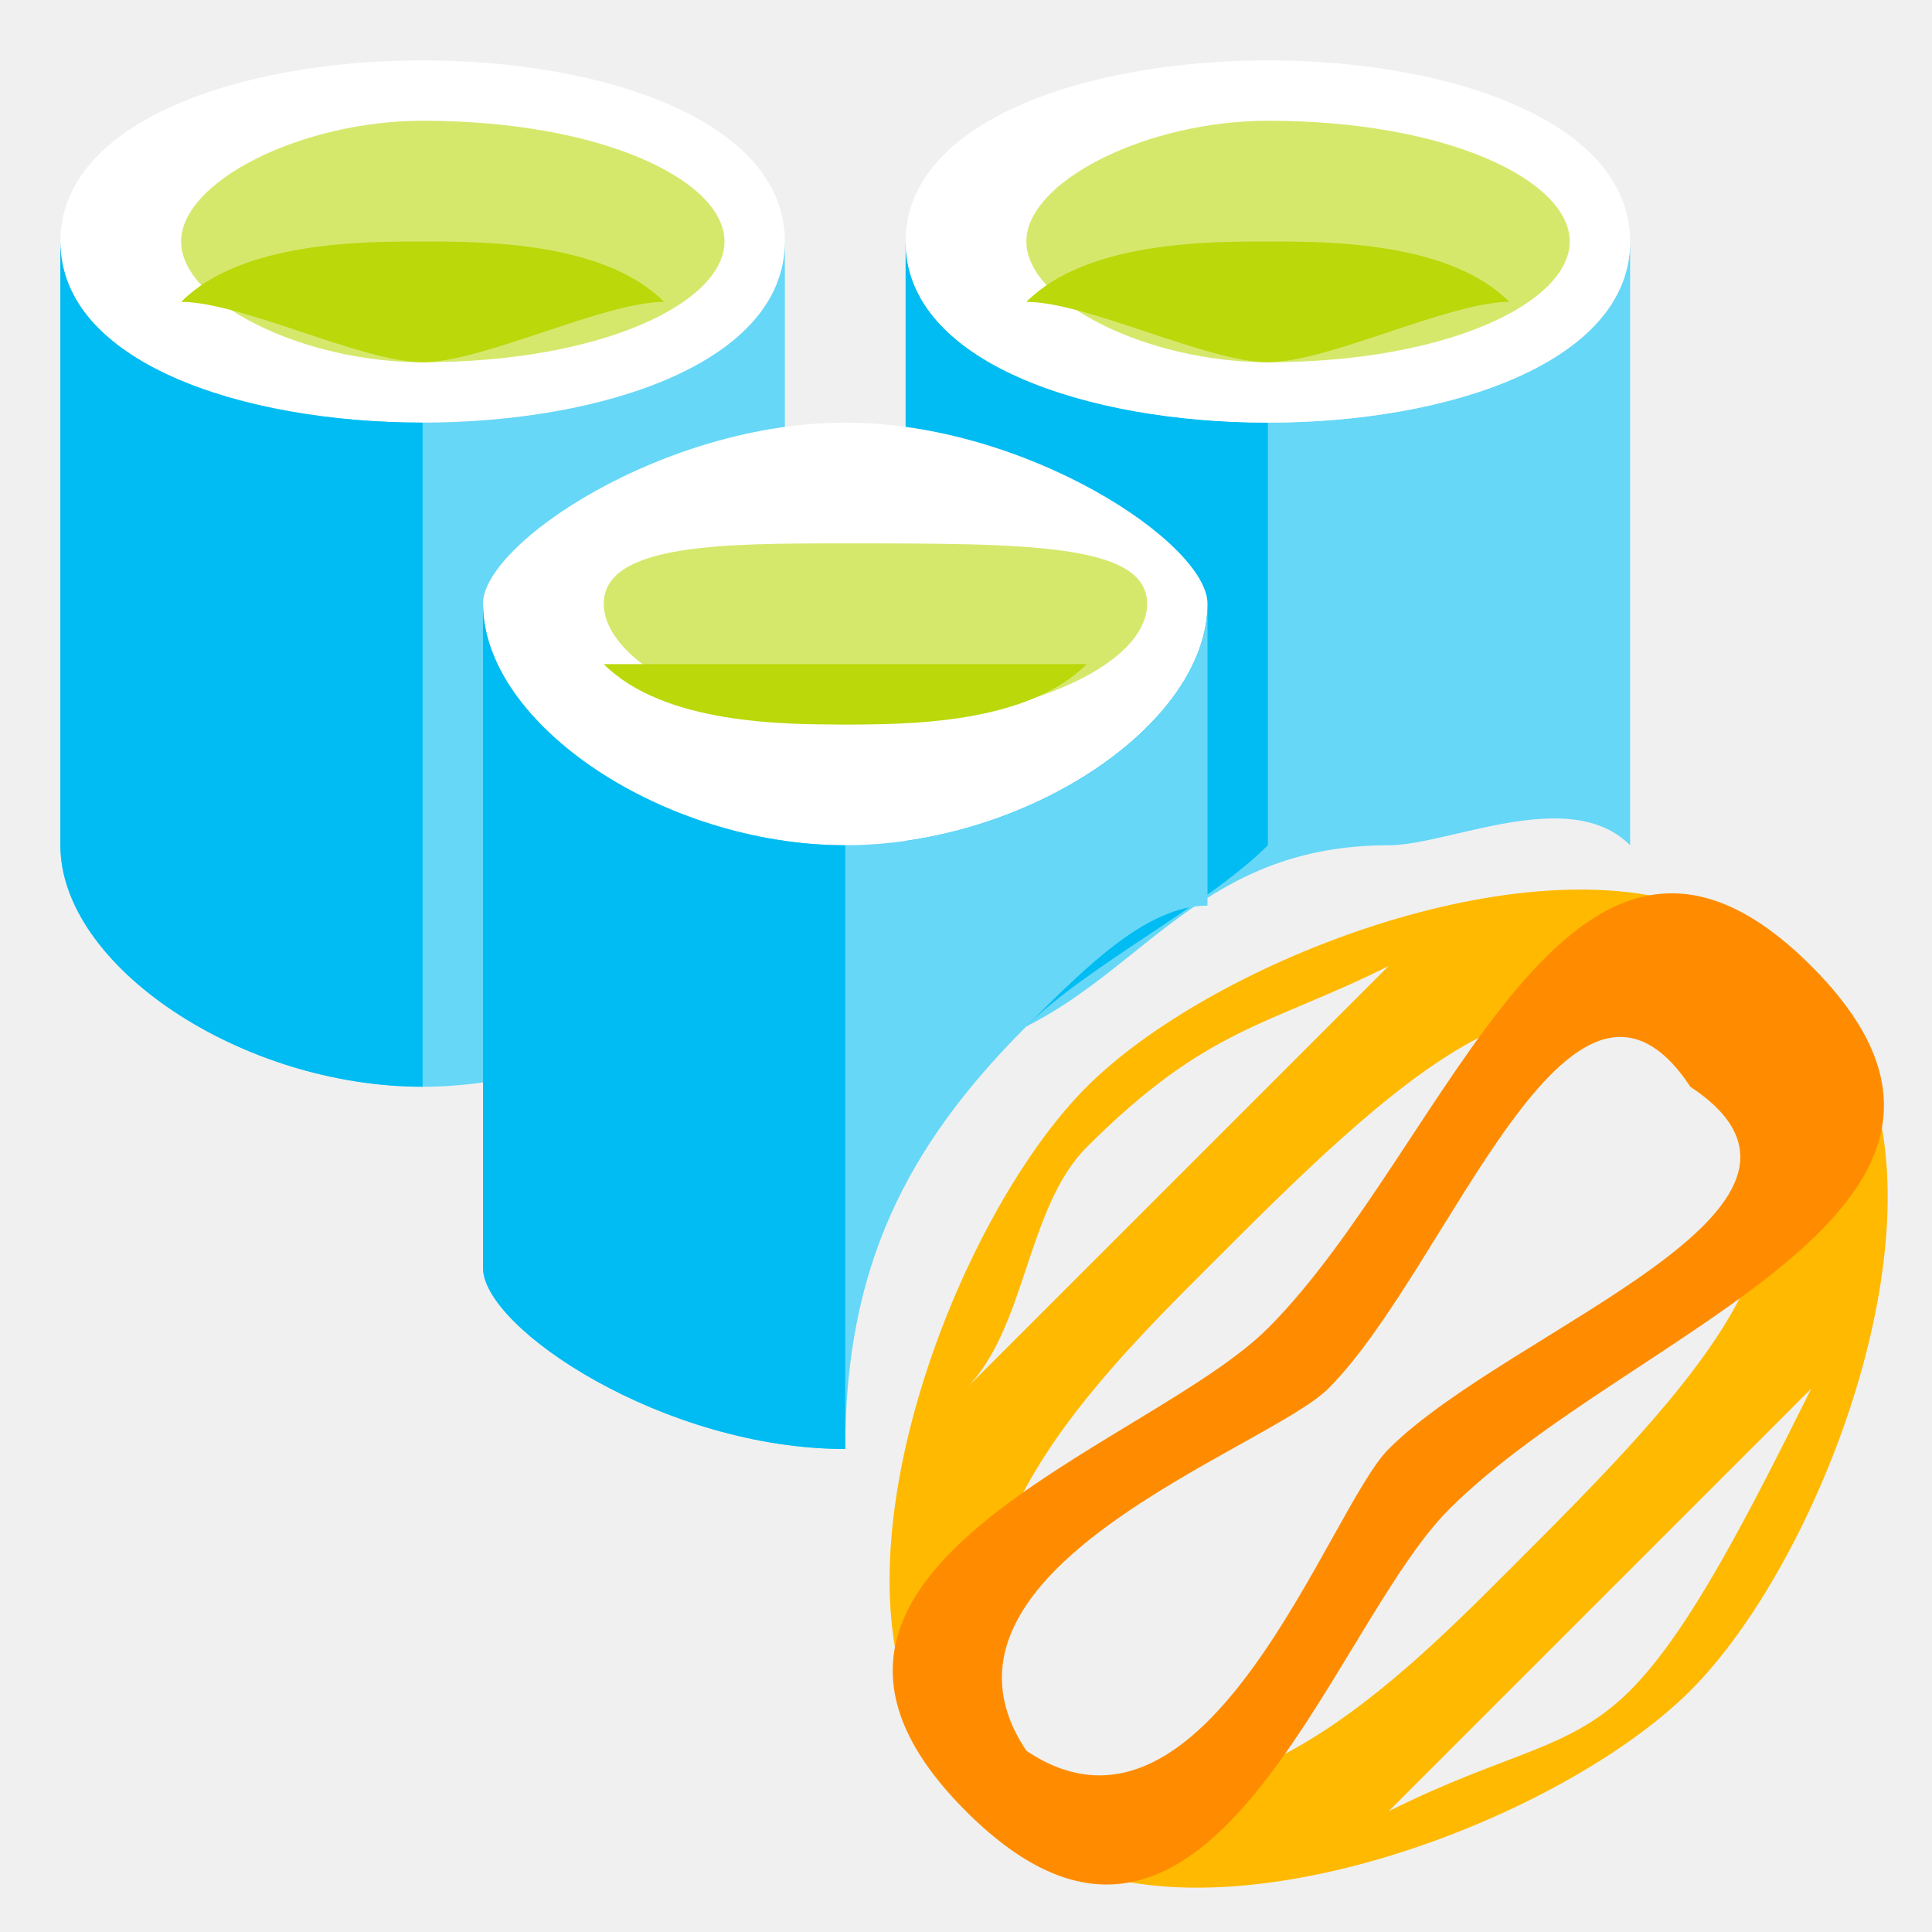
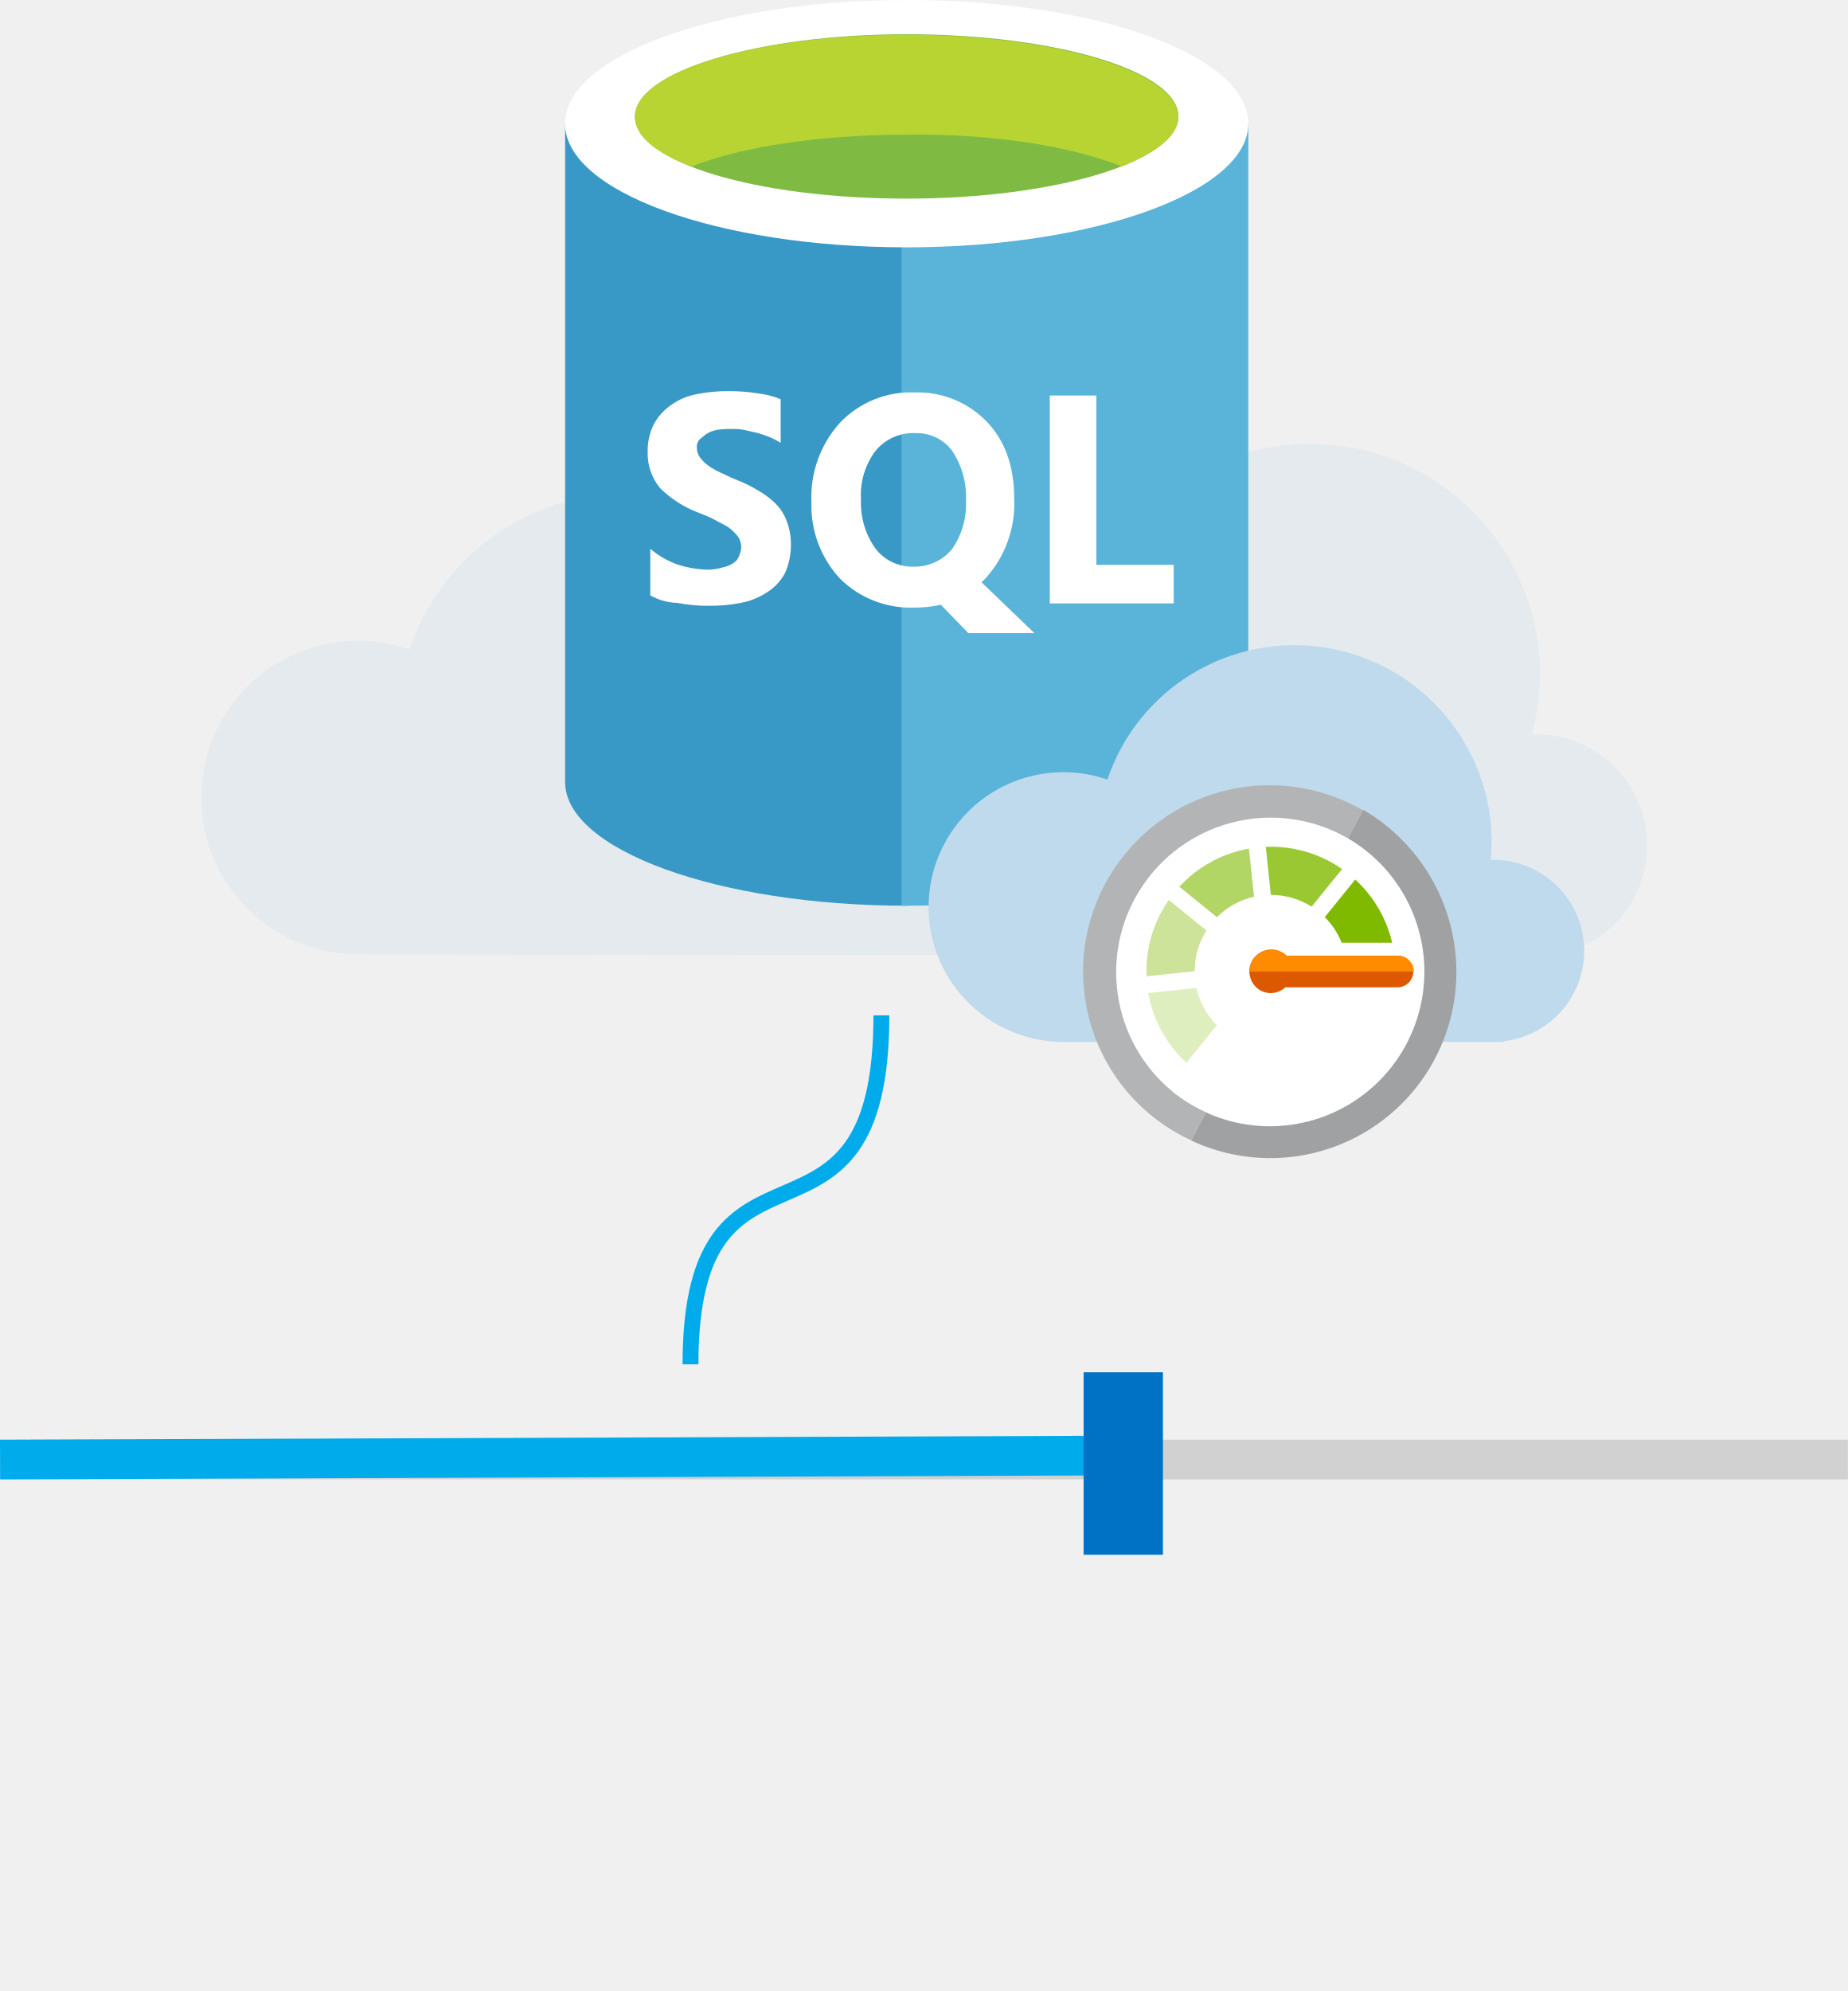
- <svg xmlns="http://www.w3.org/2000/svg" xml:space="preserve" width="32px" height="32px" version="1.1" style="shape-rendering:geometricPrecision; text-rendering:geometricPrecision; image-rendering:optimizeQuality; fill-rule:evenodd; clip-rule:evenodd" viewBox="0 0 32 32">
+ <svg xmlns="http://www.w3.org/2000/svg" viewBox="0 0 233.01 251">
  <defs>
-     <style type="text/css">
-    
-     .fil0 {fill:none}
-     .fil5 {fill:#00BCF2}
-     .fil4 {fill:#66D7F7}
-     .fil3 {fill:#BAD80A}
-     .fil2 {fill:#D6E86C}
-     .fil1 {fill:white}
-     .fil7 {fill:darkorange;fill-rule:nonzero}
-     .fil6 {fill:#FFB900;fill-rule:nonzero}
-    
-   </style>
+     <style>.cls-1{fill:#e4eaed;}.cls-2{fill:#3999c6;}.cls-3{fill:#5ab4d9;}.cls-17,.cls-4{fill:#fff;}.cls-5{fill:#7fbb42;}.cls-6{fill:#b8d433;}.cls-7{fill:#bfdaec;}.cls-11,.cls-8,.cls-9{fill:none;stroke-miterlimit:10;}.cls-8{stroke:#d1d1d1;}.cls-8,.cls-9{stroke-width:5px;}.cls-11,.cls-9{stroke:#00abec;}.cls-10{fill:#0072c6;}.cls-11{stroke-width:2px;}.cls-12,.cls-13,.cls-14,.cls-15,.cls-18{fill:#7fba00;}.cls-12{opacity:0.4;}.cls-12,.cls-13,.cls-14,.cls-15,.cls-17{isolation:isolate;}.cls-13{opacity:0.8;}.cls-14{opacity:0.6;}.cls-15{opacity:0.25;}.cls-16{fill:#a0a1a2;}.cls-17{opacity:0.2;}.cls-19{fill:#dd5900;}.cls-20{fill:#ff8c00;}.cls-21{fill:#e5b5ac;}.cls-22{fill:#f2d3cc;}.cls-23{fill:#e0a3a0;}.cls-24{fill:#cc867f;}</style>
  </defs>
-   <g id="Layer_x0020_1">
-     <rect class="fil0" width="32" height="32" />
-     <g id="_2418311076000">
-       <g>
-         <g>
-           <path class="fil1" d="M7 7c-3,0 -6,-1 -6,-3 0,-2 3,-3 6,-3 3,0 6,1 6,3 0,2 -3,3 -6,3z" />
-           <g>
-             <path class="fil2" d="M7 6c-2,0 -4,-1 -4,-2 0,-1 2,-2 4,-2 3,0 5,1 5,2 0,1 -2,2 -5,2z" />
-             <path class="fil3" d="M3 5c1,-1 3,-1 4,-1 1,0 3,0 4,1 -1,0 -3,1 -4,1 -1,0 -3,-1 -4,-1z" />
-           </g>
-           <g>
-             <path class="fil4" d="M7 18c-3,0 -6,-2 -6,-4l0 -10 0 0c0,2 3,3 6,3l0 0 0 0 0 0 0 0 0 0 0 0 0 0c3,0 6,-1 6,-3l0 0 0 10c0,2 -3,4 -6,4z" />
-             <path class="fil5" d="M7 7c0,4 0,7 0,11 -3,0 -6,-2 -6,-4l0 -10c0,2 3,3 6,3l0 0 0 0 0 0 0 0z" />
-           </g>
-         </g>
-         <g>
-           <g>
-             <path class="fil4" d="M17 17c-1,-1 -2,-2 -2,-3l0 -10c0,2 3,3 6,3l0 0 0 0 0 0 0 0c3,0 6,-1 6,-3l0 10c-1,-1 -3,0 -4,0 -3,0 -4,2 -6,3z" />
-             <path class="fil5" d="M21 7c0,3 0,5 0,7 -1,1 -3,2 -4,3 -1,-1 -2,-2 -2,-3l0 -10c0,2 3,3 6,3l0 0 0 0z" />
-           </g>
-           <path class="fil1" d="M21 7c-3,0 -6,-1 -6,-3 0,-2 3,-3 6,-3 3,0 6,1 6,3 0,2 -3,3 -6,3z" />
-           <g>
-             <path class="fil2" d="M21 6c-2,0 -4,-1 -4,-2 0,-1 2,-2 4,-2 3,0 5,1 5,2 0,1 -2,2 -5,2z" />
-             <path class="fil3" d="M17 5c1,-1 3,-1 4,-1 1,0 3,0 4,1 -1,0 -3,1 -4,1 -1,0 -3,-1 -4,-1z" />
-           </g>
-         </g>
-         <g>
-           <path class="fil1" d="M14 14c-3,0 -6,-2 -6,-4 0,-1 3,-3 6,-3 3,0 6,2 6,3 0,2 -3,4 -6,4z" />
-           <g>
-             <path class="fil2" d="M14 12c-2,0 -4,-1 -4,-2 0,-1 2,-1 4,-1 3,0 5,0 5,1 0,1 -2,2 -5,2z" />
-             <path class="fil3" d="M10 11c1,0 3,0 4,0 1,0 3,0 4,0 -1,1 -3,1 -4,1 -1,0 -3,0 -4,-1z" />
-           </g>
-           <g>
-             <path class="fil4" d="M14 24c-3,0 -6,-2 -6,-3l0 -11c0,2 3,4 6,4l0 0 0 0 0 0 0 0c3,0 6,-2 6,-4l0 5c-1,0 -2,1 -3,2 -2,2 -3,4 -3,7z" />
-             <path class="fil5" d="M14 14c0,3 0,5 0,8 0,1 0,1 0,2 -3,0 -6,-2 -6,-3l0 -11c0,2 3,4 6,4l0 0 0 0z" />
-           </g>
-         </g>
-       </g>
-       <g>
-         <path class="fil6" d="M20 21c-2,2 -5,5 -3,8 3,2 6,-1 8,-3 3,-3 6,-6 3,-8 -2,-3 -5,0 -8,3zm7 7c1,-1 2,-3 3,-5 -1,1 -2,2 -4,4 -1,1 -2,2 -3,3 2,-1 3,-1 4,-2zm-4 -12c-2,1 -3,1 -5,3 -1,1 -1,3 -2,4 1,-1 2,-2 3,-3 2,-2 3,-3 4,-4zm5 12c-2,2 -7,4 -10,3 0,-1 -1,-1 -2,-1 0,-1 0,-2 -1,-2 -1,-3 1,-8 3,-10 2,-2 7,-4 10,-3 0,1 1,1 1,2 1,0 1,1 2,1 1,3 -1,8 -3,10z" />
-         <path class="fil7" d="M22 23c-1,1 -7,3 -5,6 3,2 5,-4 6,-5 2,-2 8,-4 5,-6 -2,-3 -4,3 -6,5zm-6 7c-4,-4 3,-6 5,-8 3,-3 5,-10 9,-6 4,4 -3,6 -6,9 -2,2 -4,9 -8,5z" />
-       </g>
+   <g id="Layer_2" data-name="Layer 2">
+     <g id="Layer_1-2" data-name="Layer 1">
+       <path class="cls-1" d="M193.65,92.65c-.18,0-.33,0-.5,0a29,29,0,0,0-47.5-29.12c-4.39-16.16-46.71,6.34-47,6.3a28.91,28.91,0,0,0-47,12.05,19.76,19.76,0,1,0-6.46,38.42l148.51.28a14,14,0,1,0,0-28Z" />
+       <path class="cls-2" d="M71.26,15.59v83c0,8.54,19.32,15.59,43.08,15.59V15.59Z" />
+       <path class="cls-3" d="M113.69,114.18h.64c23.81,0,43.08-7,43.08-15.59v-83H113.69v98.59Z" />
+       <path class="cls-4" d="M157.41,15.59c0,8.54-19.32,15.59-43.08,15.59s-43.08-7-43.08-15.59S90.58,0,114.33,0s43.08,6.89,43.08,15.59" />
+       <path class="cls-5" d="M148.6,14.68c0,5.6-15.32,10.36-34.27,10.36S80.06,20.44,80.06,14.68c0-5.6,15.32-10.36,34.27-10.36S148.6,9,148.6,14.68" />
+       <path class="cls-6" d="M141.45,21c4.48-1.81,7.15-4,7.15-6.25,0-5.6-15.32-10.36-34.27-10.36S80.06,9,80.06,14.73c0,2.46,2.67,4.59,7.15,6.25,6.25-2.46,16.12-4,27.12-4,11-.16,20.82,1.49,27.12,4" />
+       <path class="cls-4" d="M82,75.05V69.18a10.79,10.79,0,0,0,3.47,2,13.71,13.71,0,0,0,3.68.64,6.67,6.67,0,0,0,1.92-.27A3.59,3.59,0,0,0,92.45,71a1.73,1.73,0,0,0,.75-.91,3.57,3.57,0,0,0,.27-1,2.35,2.35,0,0,0-.37-1.39,6.05,6.05,0,0,0-1.17-1.17c-.53-.37-1.17-.64-1.81-1s-1.39-.64-2.3-1a13.7,13.7,0,0,1-4.59-3A6.83,6.83,0,0,1,81.67,57a7.42,7.42,0,0,1,.75-3.47,6.93,6.93,0,0,1,2.19-2.46,8.06,8.06,0,0,1,3.31-1.39,19.08,19.08,0,0,1,4-.37,22.77,22.77,0,0,1,3.58.27,10.79,10.79,0,0,1,2.94.75v5.5A8.49,8.49,0,0,0,97,55.09a13.18,13.18,0,0,0-1.55-.53c-.53-.11-1.17-.27-1.65-.37a7.55,7.55,0,0,0-1.55-.11,9.77,9.77,0,0,0-1.81.11,3.59,3.59,0,0,0-1.39.53c-.37.27-.64.53-.91.75a1.47,1.47,0,0,0-.27,1,2.16,2.16,0,0,0,.37,1.17,4.54,4.54,0,0,0,1,1,7.9,7.9,0,0,0,1.55.91c.64.27,1.28.64,2,.91a17.45,17.45,0,0,1,2.83,1.39,10.22,10.22,0,0,1,2.19,1.65,6.14,6.14,0,0,1,1.39,2.19,8.08,8.08,0,0,1,.53,2.83A8.71,8.71,0,0,1,99,72.22a6.33,6.33,0,0,1-2.3,2.46A8.76,8.76,0,0,1,93.41,76a19.08,19.08,0,0,1-4,.37A20.66,20.66,0,0,1,85.35,76,7.11,7.11,0,0,1,82,75.05Z" />
+       <path class="cls-4" d="M115.08,76.6a12.56,12.56,0,0,1-9.18-3.68,13.5,13.5,0,0,1-3.58-9.61,14,14,0,0,1,3.58-10,12.35,12.35,0,0,1,9.45-3.84,12.14,12.14,0,0,1,9.07,3.68c2.3,2.4,3.47,5.6,3.47,9.72a14,14,0,0,1-3.58,10l-.27.27-.27.27,6.67,6.41h-8.33l-3.47-3.58A15.6,15.6,0,0,1,115.08,76.6Zm.27-22a6.12,6.12,0,0,0-5,2.3A9.25,9.25,0,0,0,108.57,63a9.88,9.88,0,0,0,1.81,6.14,5.86,5.86,0,0,0,4.75,2.3A6.14,6.14,0,0,0,120,69.29a9.88,9.88,0,0,0,1.81-6.14A10.49,10.49,0,0,0,120,56.74,5.54,5.54,0,0,0,115.35,54.61Z" />
+       <path class="cls-4" d="M148,76.07H132.38V49.86h5.87V71.21H148v4.86Z" />
+       <path class="cls-7" d="M190,131.18l.2,0a11.47,11.47,0,0,0-2-22.78H188c.06-.73.1-1.47.1-2.21a24.88,24.88,0,0,0-48.46-7.91,17,17,0,1,0-5.56,33.07h55v0c.24,0,.48,0,.72-.09Z" />
+       <line class="cls-8" x1="0.01" y1="184" x2="233.01" y2="184" />
+       <line class="cls-9" x1="0.01" y1="184" x2="140.14" y2="183.5" />
+       <rect class="cls-10" x="136.64" y="173" width="10" height="23" />
+       <path class="cls-11" d="M87.07,172c0-33.08,24.07-9.93,24.07-44" />
+       <path class="cls-4" d="M158.11,103.1a19.5,19.5,0,1,0,14.17,4.13A19.15,19.15,0,0,0,160.2,103a20.12,20.12,0,0,0-2.09.11" />
+       <path class="cls-12" d="M152.12,117.3l-4.74-3.84a15.63,15.63,0,0,0-2.81,9.62l6.07-.64a9.58,9.58,0,0,1,1.49-5.14" />
+       <path class="cls-13" d="M165.39,114.3l3.84-4.74a15.64,15.64,0,0,0-9.62-2.8l.64,6.06a9.59,9.59,0,0,1,5.14,1.48" />
+       <path class="cls-14" d="M158.13,113.05l-.64-6.07a15.65,15.65,0,0,0-8.78,4.81l4.74,3.84a9.57,9.57,0,0,1,4.68-2.58" />
+       <path class="cls-15" d="M150.86,124.55l-6.07.64a15.64,15.64,0,0,0,4.81,8.79l3.84-4.74a9.58,9.58,0,0,1-2.58-4.69" />
+       <path class="cls-16" d="M183.51,120a23.61,23.61,0,0,0-8.71-15.91,22.78,22.78,0,0,0-2.91-2L170,105.7a18.62,18.62,0,0,1,2.24,1.53,19.49,19.49,0,0,1-10.09,34.65,19.37,19.37,0,0,1-10.1-1.65l-1.84,3.55A23.47,23.47,0,0,0,183.51,120" />
+       <path class="cls-16" d="M147.89,137.65A19.49,19.49,0,0,1,170,105.7l1.84-3.55a23.48,23.48,0,0,0-30,5.56h0a23.41,23.41,0,0,0,8.37,36.05l1.84-3.55a19.56,19.56,0,0,1-4.21-2.58" />
+       <path class="cls-17" d="M147.89,137.65A19.49,19.49,0,0,1,170,105.7l1.84-3.55a23.48,23.48,0,0,0-30,5.56h0a23.41,23.41,0,0,0,8.37,36.05l1.84-3.55a19.56,19.56,0,0,1-4.21-2.58" />
+       <path class="cls-18" d="M170.89,110.88l-3.84,4.74a9.55,9.55,0,0,1,2.13,3.23h6.37A15.62,15.62,0,0,0,170.89,110.88Z" />
+       <path class="cls-19" d="M158.35,124.41a2.75,2.75,0,0,1,1.94-4.7,2.7,2.7,0,0,1,1.93.76h14a2,2,0,1,1,0,4H162.08a2.8,2.8,0,0,1-1.81.73,2.73,2.73,0,0,1-1.93-.79" />
+       <path class="cls-20" d="M176.25,120.49h-14a2.7,2.7,0,0,0-1.93-.76,2.75,2.75,0,0,0-2.75,2.75h20.72A2,2,0,0,0,176.25,120.49Z" />
    </g>
  </g>
</svg>
